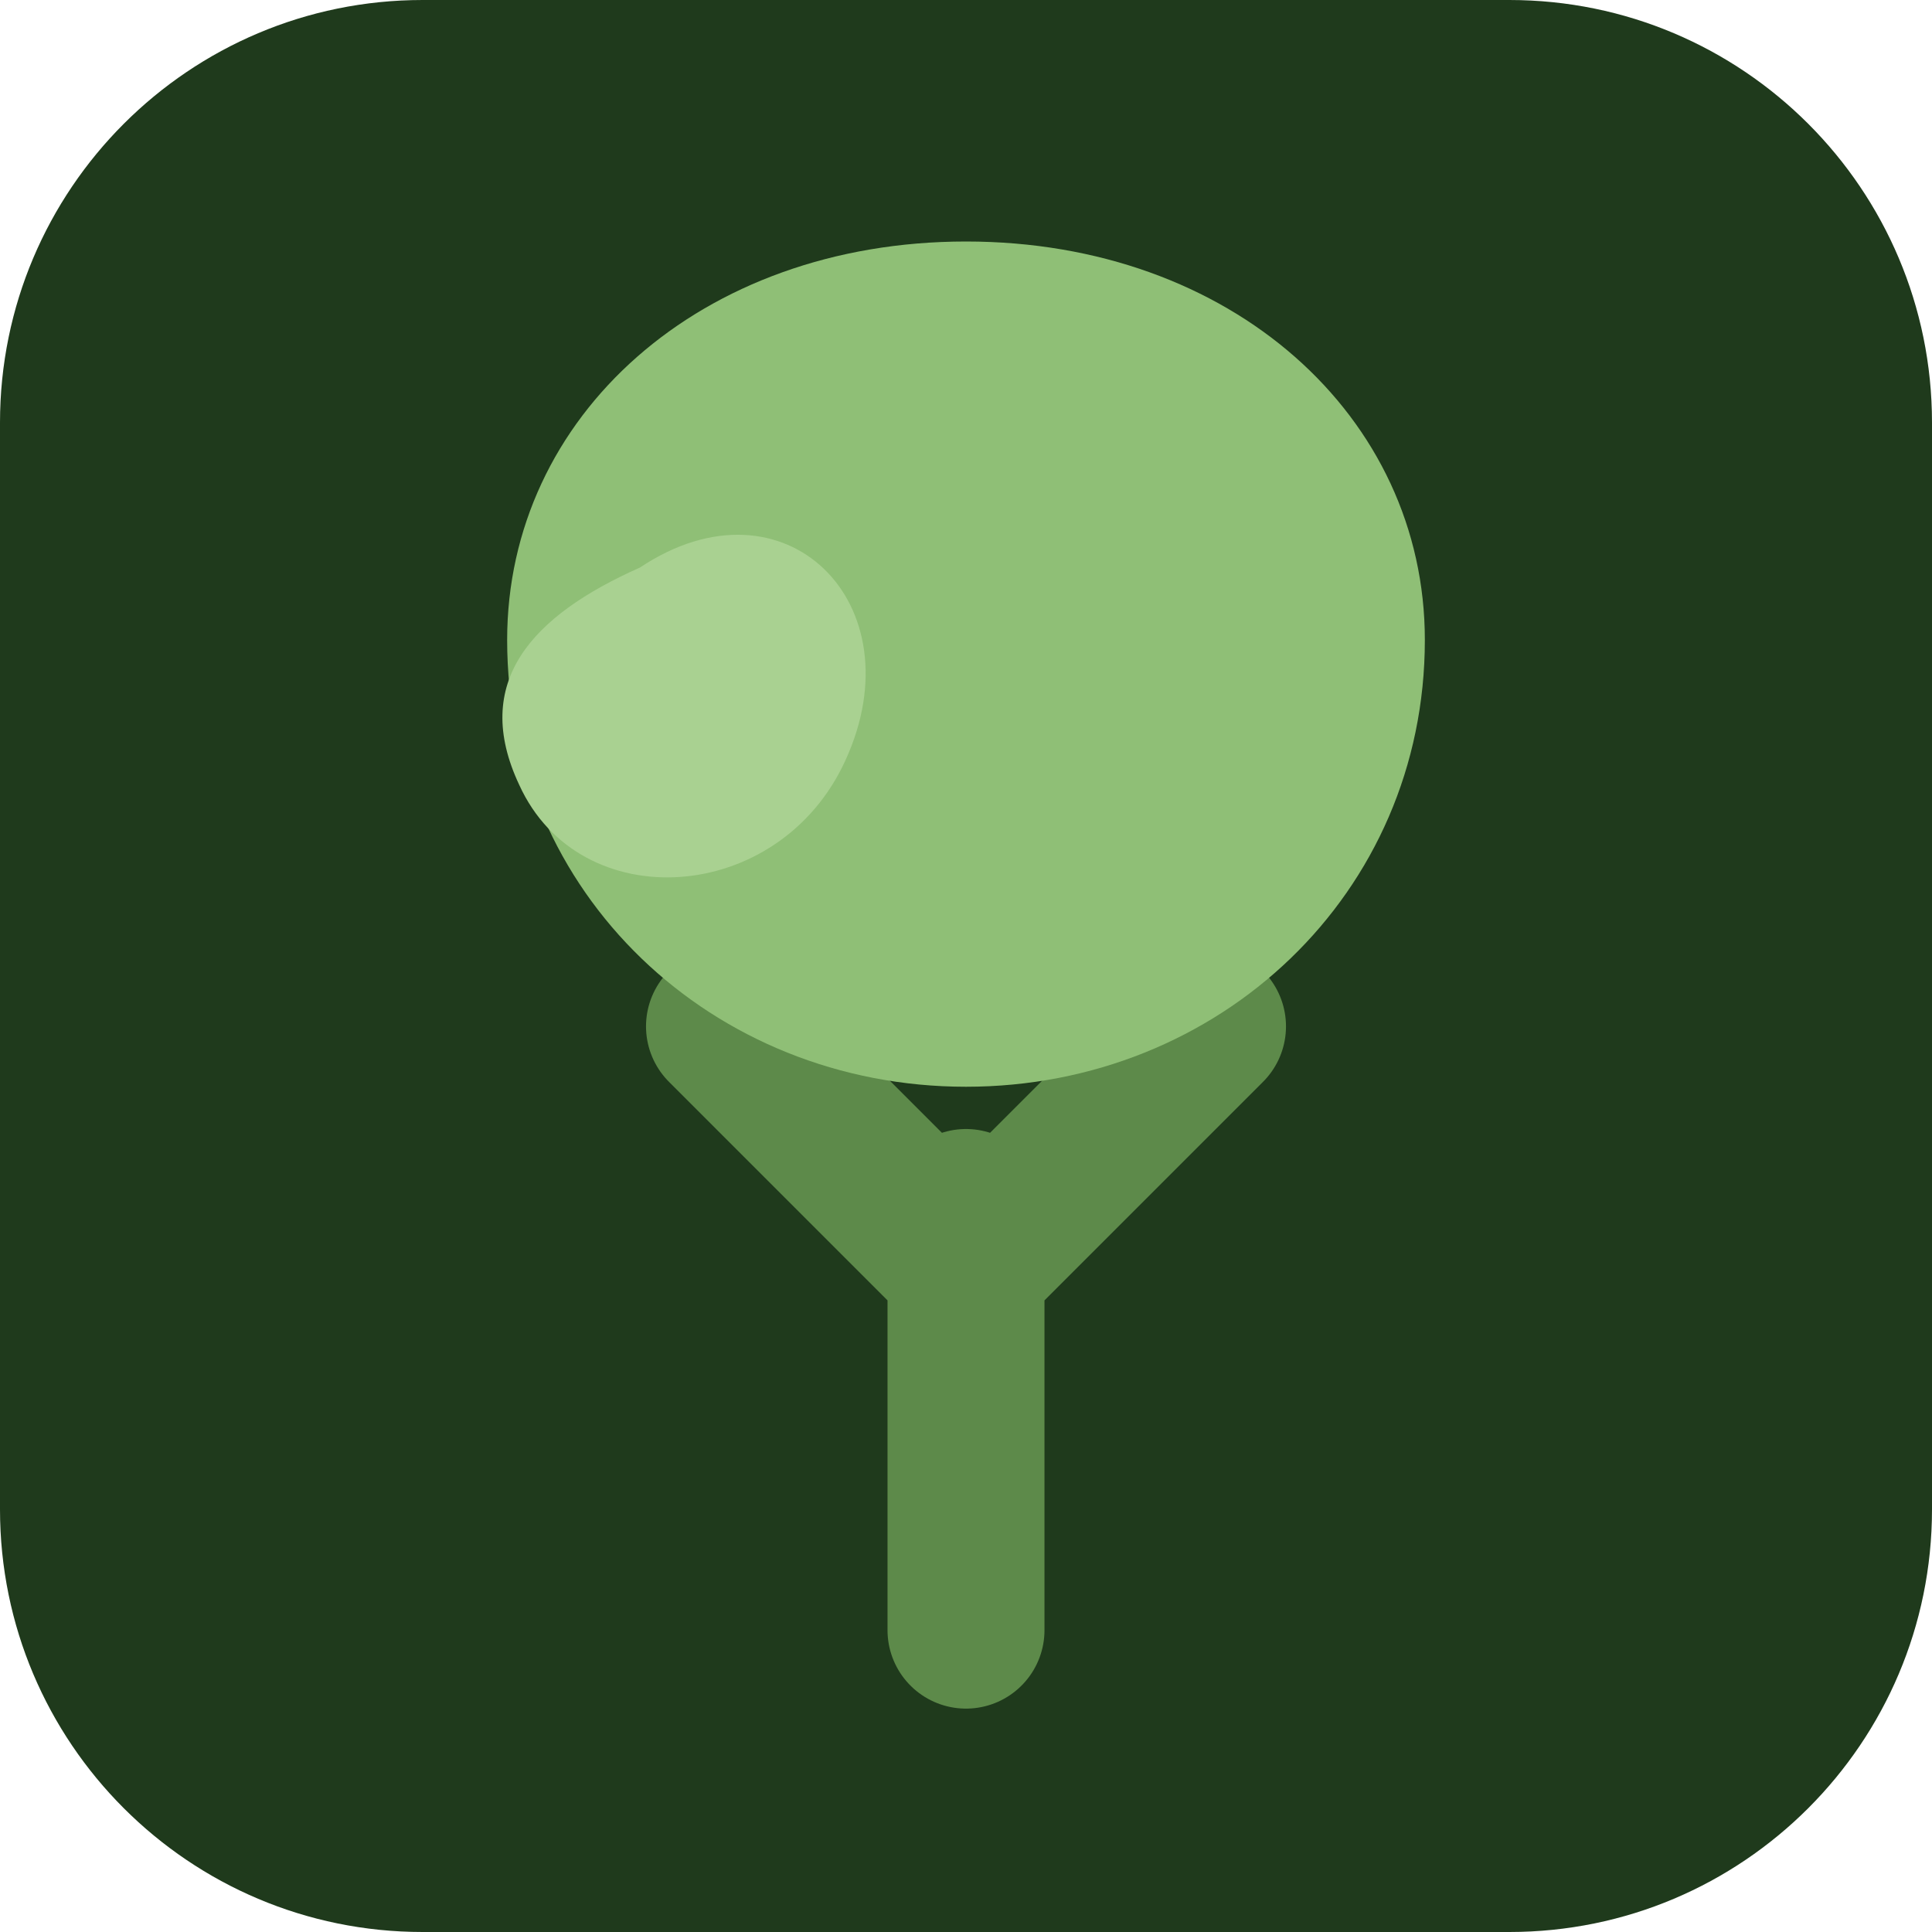
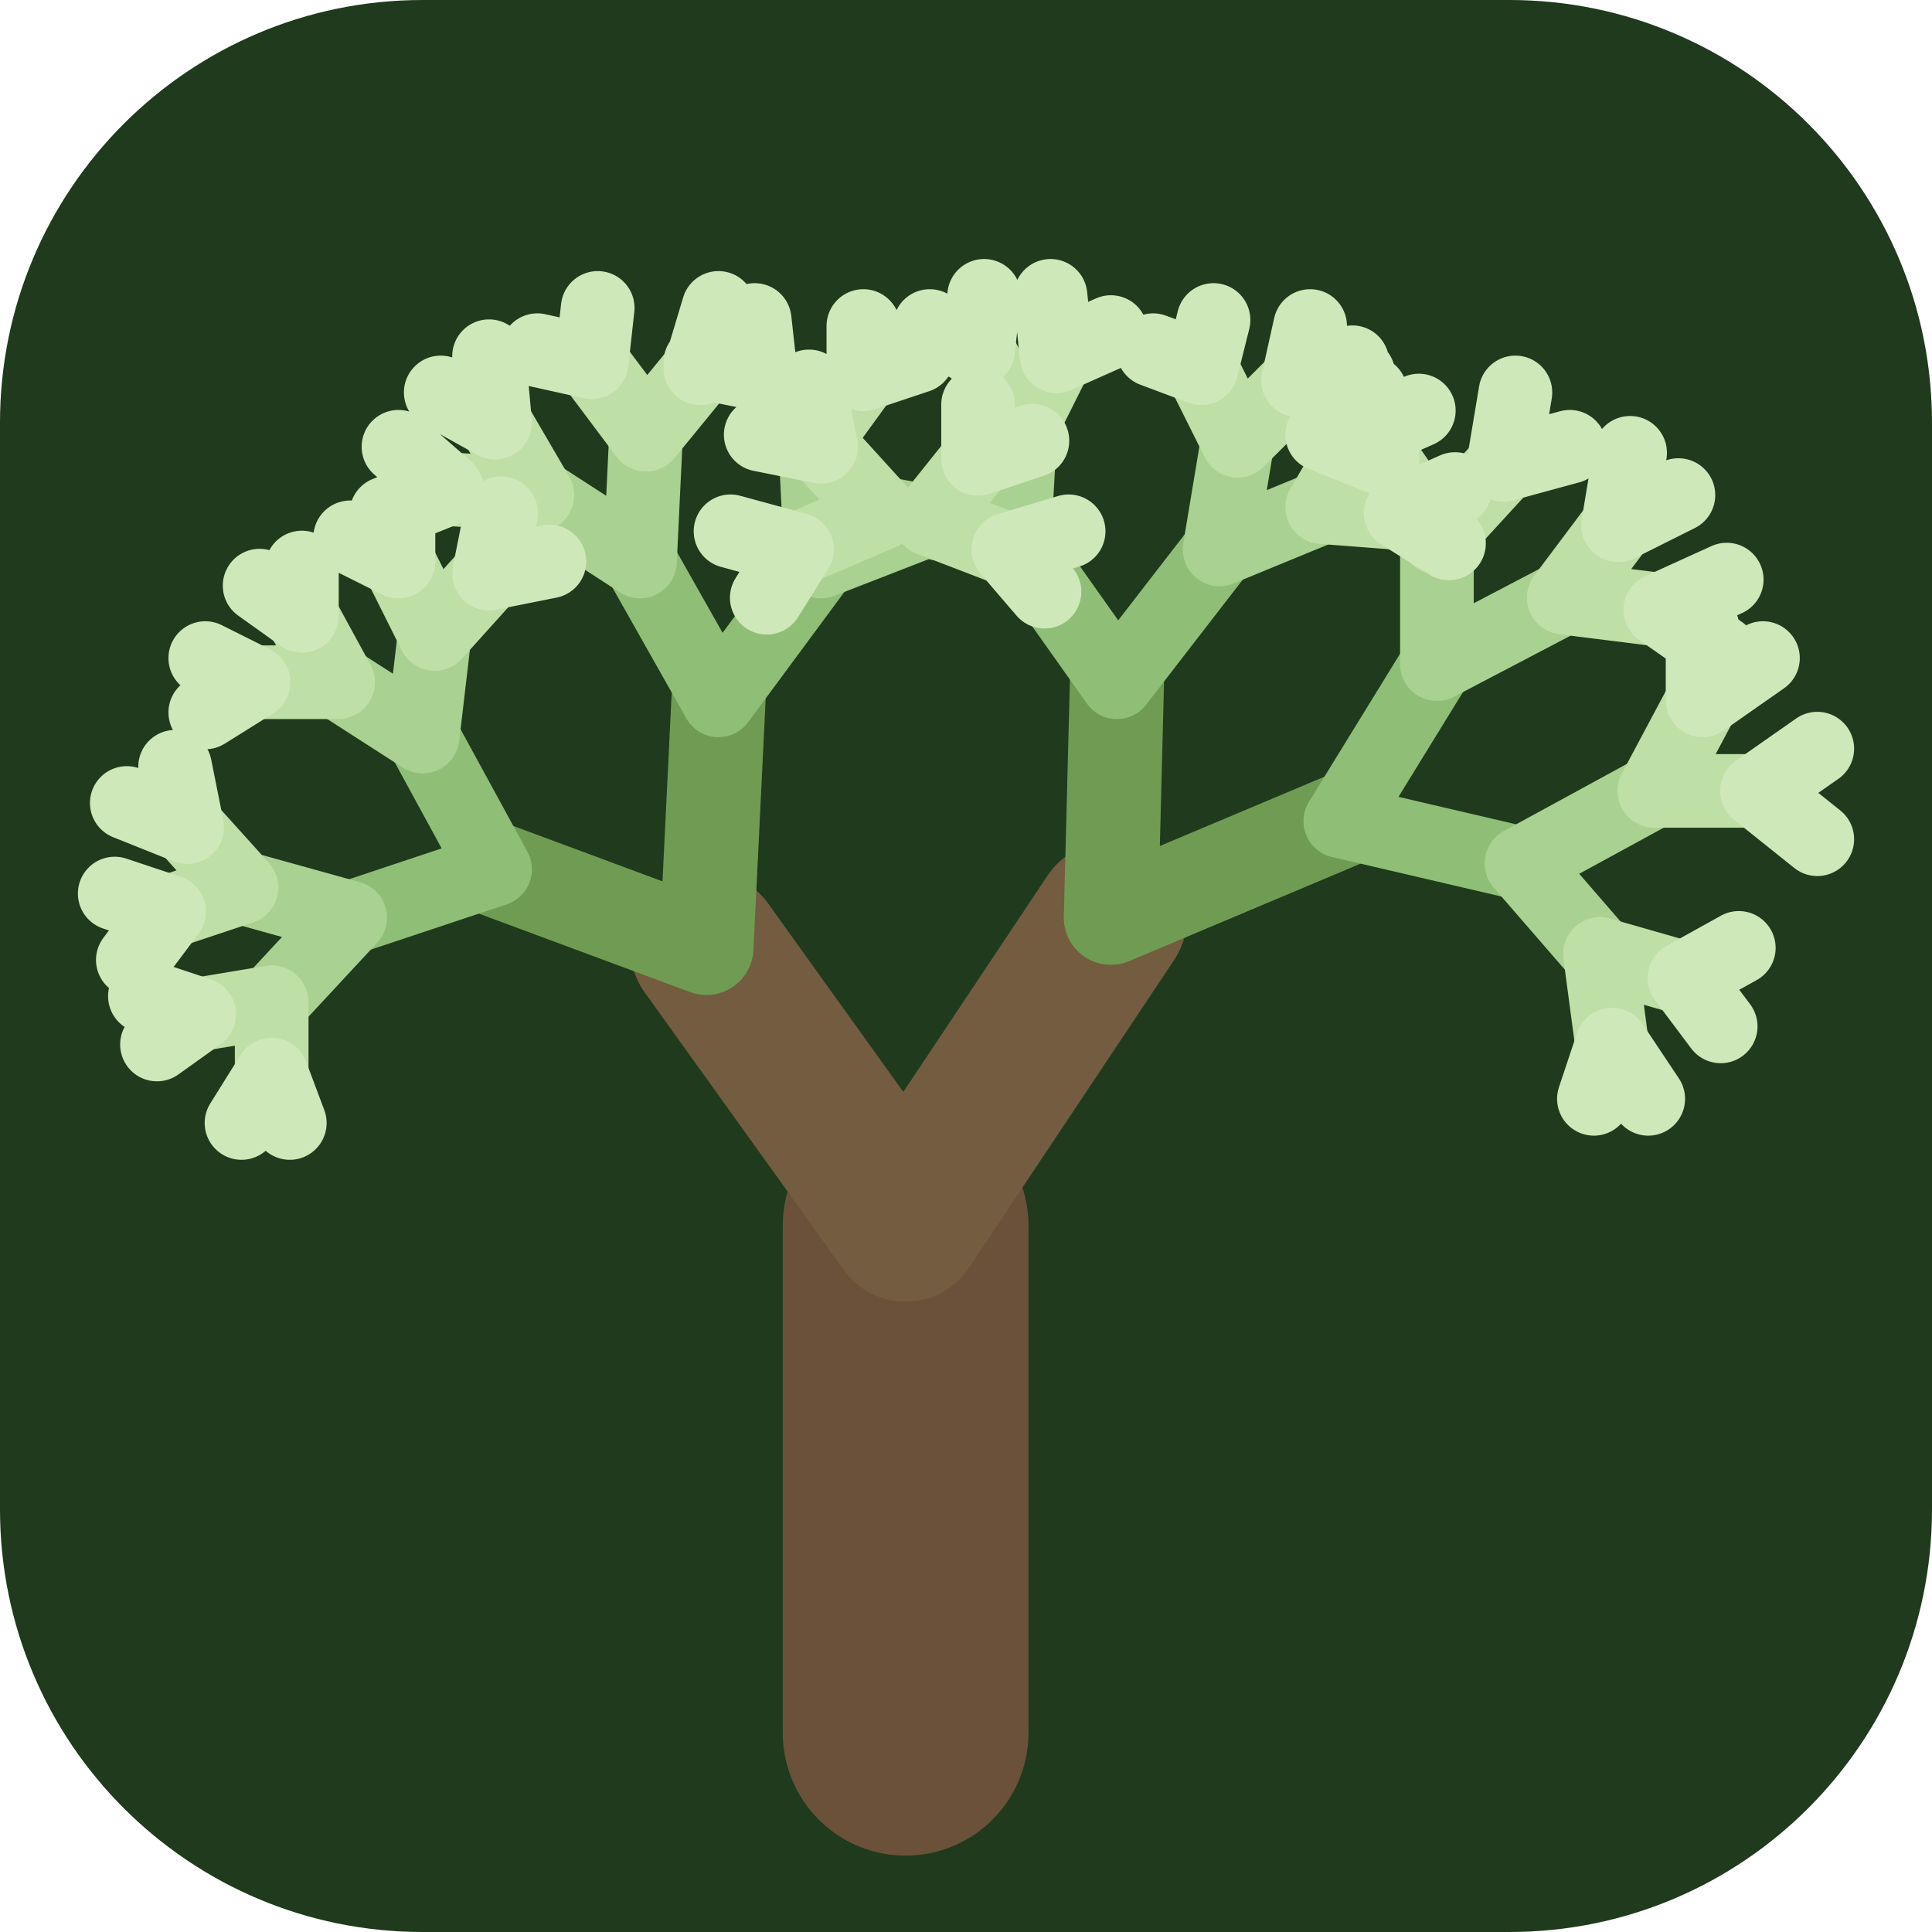
<svg xmlns="http://www.w3.org/2000/svg" viewBox="0 0 32 32" role="img" aria-label="Fractal Garden">
  <rect width="32" height="32" rx="7" fill="#1f3a1c" />
-   <path d="M16 27v-7M16 21l-4-4M16 21l4-4" fill="none" stroke="#5d8a4a" stroke-width="2.6" stroke-linecap="round" stroke-linejoin="round" />
-   <path d="M16 4c4.4 0 7.6 2.9 7.6 6.6 0 4.2-3.4 7.4-7.6 7.4S8.4 14.8 8.4 10.6C8.4 6.9 11.6 4 16 4z" fill="#8fbf76" />
-   <path d="M10.6 9.4c2.4-1.6 4.6.6 3.4 3.2-1.1 2.4-4.4 2.6-5.4.4-.8-1.7.2-2.8 2-3.6z" fill="#a9d191" />
+   <g fill="none" stroke-linecap="round" stroke-linejoin="round">
+     <path stroke="#6b513a" stroke-width="4.07" d="M15.0 28.7L15.0 20.3" />
+     <path stroke="#745c40" stroke-width="2.52" d="M15.0 20.3L11.7 15.7M15.0 20.3L18.4 15.2" />
+     <path stroke="#6f9c52" stroke-width="1.56" d="M11.7 15.7L8.2 14.4M11.7 15.7L11.9 11.6M18.4 15.2L18.5 11.3M18.4 15.2L22.2 13.6" />
+     <path stroke="#8fbf76" stroke-width="1.22" d="M8.2 14.4L5.8 15.2M8.2 14.4L7.0 12.2M11.9 11.6L10.6 9.3M11.9 11.6L13.6 9.3M18.5 11.3L16.8 8.9M18.5 11.3L20.2 9.1M22.2 13.6L23.8 11.0M22.2 13.6L25.2 14.3" />
+     <path stroke="#a9d191" stroke-width="1.22" d="M5.8 15.2L4.5 16.6M5.8 15.2L4.0 14.7M7.0 12.2L5.6 11.3M7.0 12.2L7.2 10.5M10.6 9.3L8.9 8.2M10.6 9.3L10.7 7.2M13.6 9.3L13.5 7.3M13.6 9.3L15.4 8.6M16.8 8.9L14.6 8.5M16.8 8.9L16.9 7.1M20.2 9.1L20.5 7.3M20.2 9.1L21.9 8.4M23.8 11.0L23.8 8.9M23.8 11.0L25.9 9.9M25.2 14.3L27.4 13.1M25.2 14.3L26.5 15.8" />
+     <path stroke="#bedfa6" stroke-width="1.22" d="M4.5 16.6L4.5 17.8M4.5 16.6L3.3 16.8M4.0 14.7L2.8 15.1M4.0 14.7L3.1 13.7M5.6 11.3L4.2 11.3M5.6 11.3L5.0 10.2M7.2 10.5L6.6 9.3M7.2 10.5L8.1 9.5M8.9 8.2L7.4 8.1M8.9 8.2L8.2 7.0M10.7 7.2L9.8 6.0M10.7 7.2L11.6 6.1M13.5 7.3L12.6 6.2M13.5 7.3L14.3 6.2M15.4 8.6L16.2 7.6M15.4 8.6L16.7 9.1M14.6 8.5L13.2 9.1M14.6 8.5L13.6 7.4M16.9 7.1L16.2 5.8M16.9 7.1L17.5 5.9M20.5 7.3L19.9 6.1M20.5 7.3L21.5 6.3M21.9 8.4L22.6 7.2M21.9 8.4L23.2 8.5M23.8 8.9L22.9 7.6M23.8 8.9L24.9 7.7M25.9 9.9L26.8 8.7M25.9 9.9L27.5 10.1M27.4 13.1L28.2 11.6M27.4 13.1L29.1 13.1M26.5 15.8L27.9 16.2M26.5 15.8L26.7 17.3" />
+     <path stroke="#cfe8ba" stroke-width="1.22" d="M4.5 17.8L4.8 18.6M4.5 17.8L4.0 18.6M3.3 16.8L2.6 17.3M3.3 16.8L2.4 16.5M2.8 15.1L2.2 15.9M2.8 15.1L1.9 14.8M3.1 13.7L2.1 13.3M3.1 13.7L2.9 12.7M4.2 11.3L3.4 11.8M4.2 11.3L3.4 10.9M5.0 10.2L4.3 9.7M5.0 10.2L5.0 9.4M6.6 9.3L5.8 8.9M6.6 9.3L6.6 8.5M8.1 9.5L8.3 8.5M8.1 9.5L9.1 9.3M7.4 8.1L6.4 8.5M7.4 8.1L6.6 7.4M8.2 7.0L7.3 6.5M8.2 7.0L8.1 5.9M9.8 6.0L8.9 5.8M9.8 6.0L9.9 5.1M11.6 6.1L11.9 5.1M11.6 6.1L12.5 5.8M12.6 6.2L11.6 6.0M12.6 6.2L12.5 5.3M14.3 6.2L14.3 5.4M14.3 6.2L15.2 5.9M16.2 7.6L16.2 6.7M16.2 7.6L17.1 7.3M16.7 9.1L17.7 8.8M16.7 9.1L17.3 9.8M13.2 9.1L12.7 9.9M13.2 9.1L12.1 8.8M13.6 7.4L12.6 7.2M13.6 7.4L13.4 6.4M16.2 5.8L15.4 5.4M16.2 5.8L16.3 4.9M17.5 5.9L17.4 4.9M17.5 5.9L18.4 5.5M19.9 6.1L19.1 5.8M19.9 6.1L20.1 5.3M21.5 6.3L21.7 5.4M21.5 6.3L22.4 6.0M22.6 7.2L22.5 6.2M22.6 7.2L23.5 6.8M23.2 8.5L24.1 8.1M23.2 8.5L24.0 9.0M22.9 7.6L21.9 7.2M22.9 7.6L22.7 6.5M24.9 7.7L25.1 6.5M24.9 7.7L26.0 7.4M26.8 8.7L27.0 7.5M26.8 8.7L27.8 8.2M27.5 10.1L28.6 9.6M27.5 10.1L28.5 10.8M28.2 11.6L28.2 10.4M28.2 11.6L29.2 10.9M29.1 13.1L30.1 12.4M29.1 13.1L30.1 13.9M27.9 16.2L28.8 15.7M27.9 16.2L28.5 17.0M26.7 17.3L27.3 18.2M26.7 17.3L26.4 18.2" />
+   </g>
</svg>
